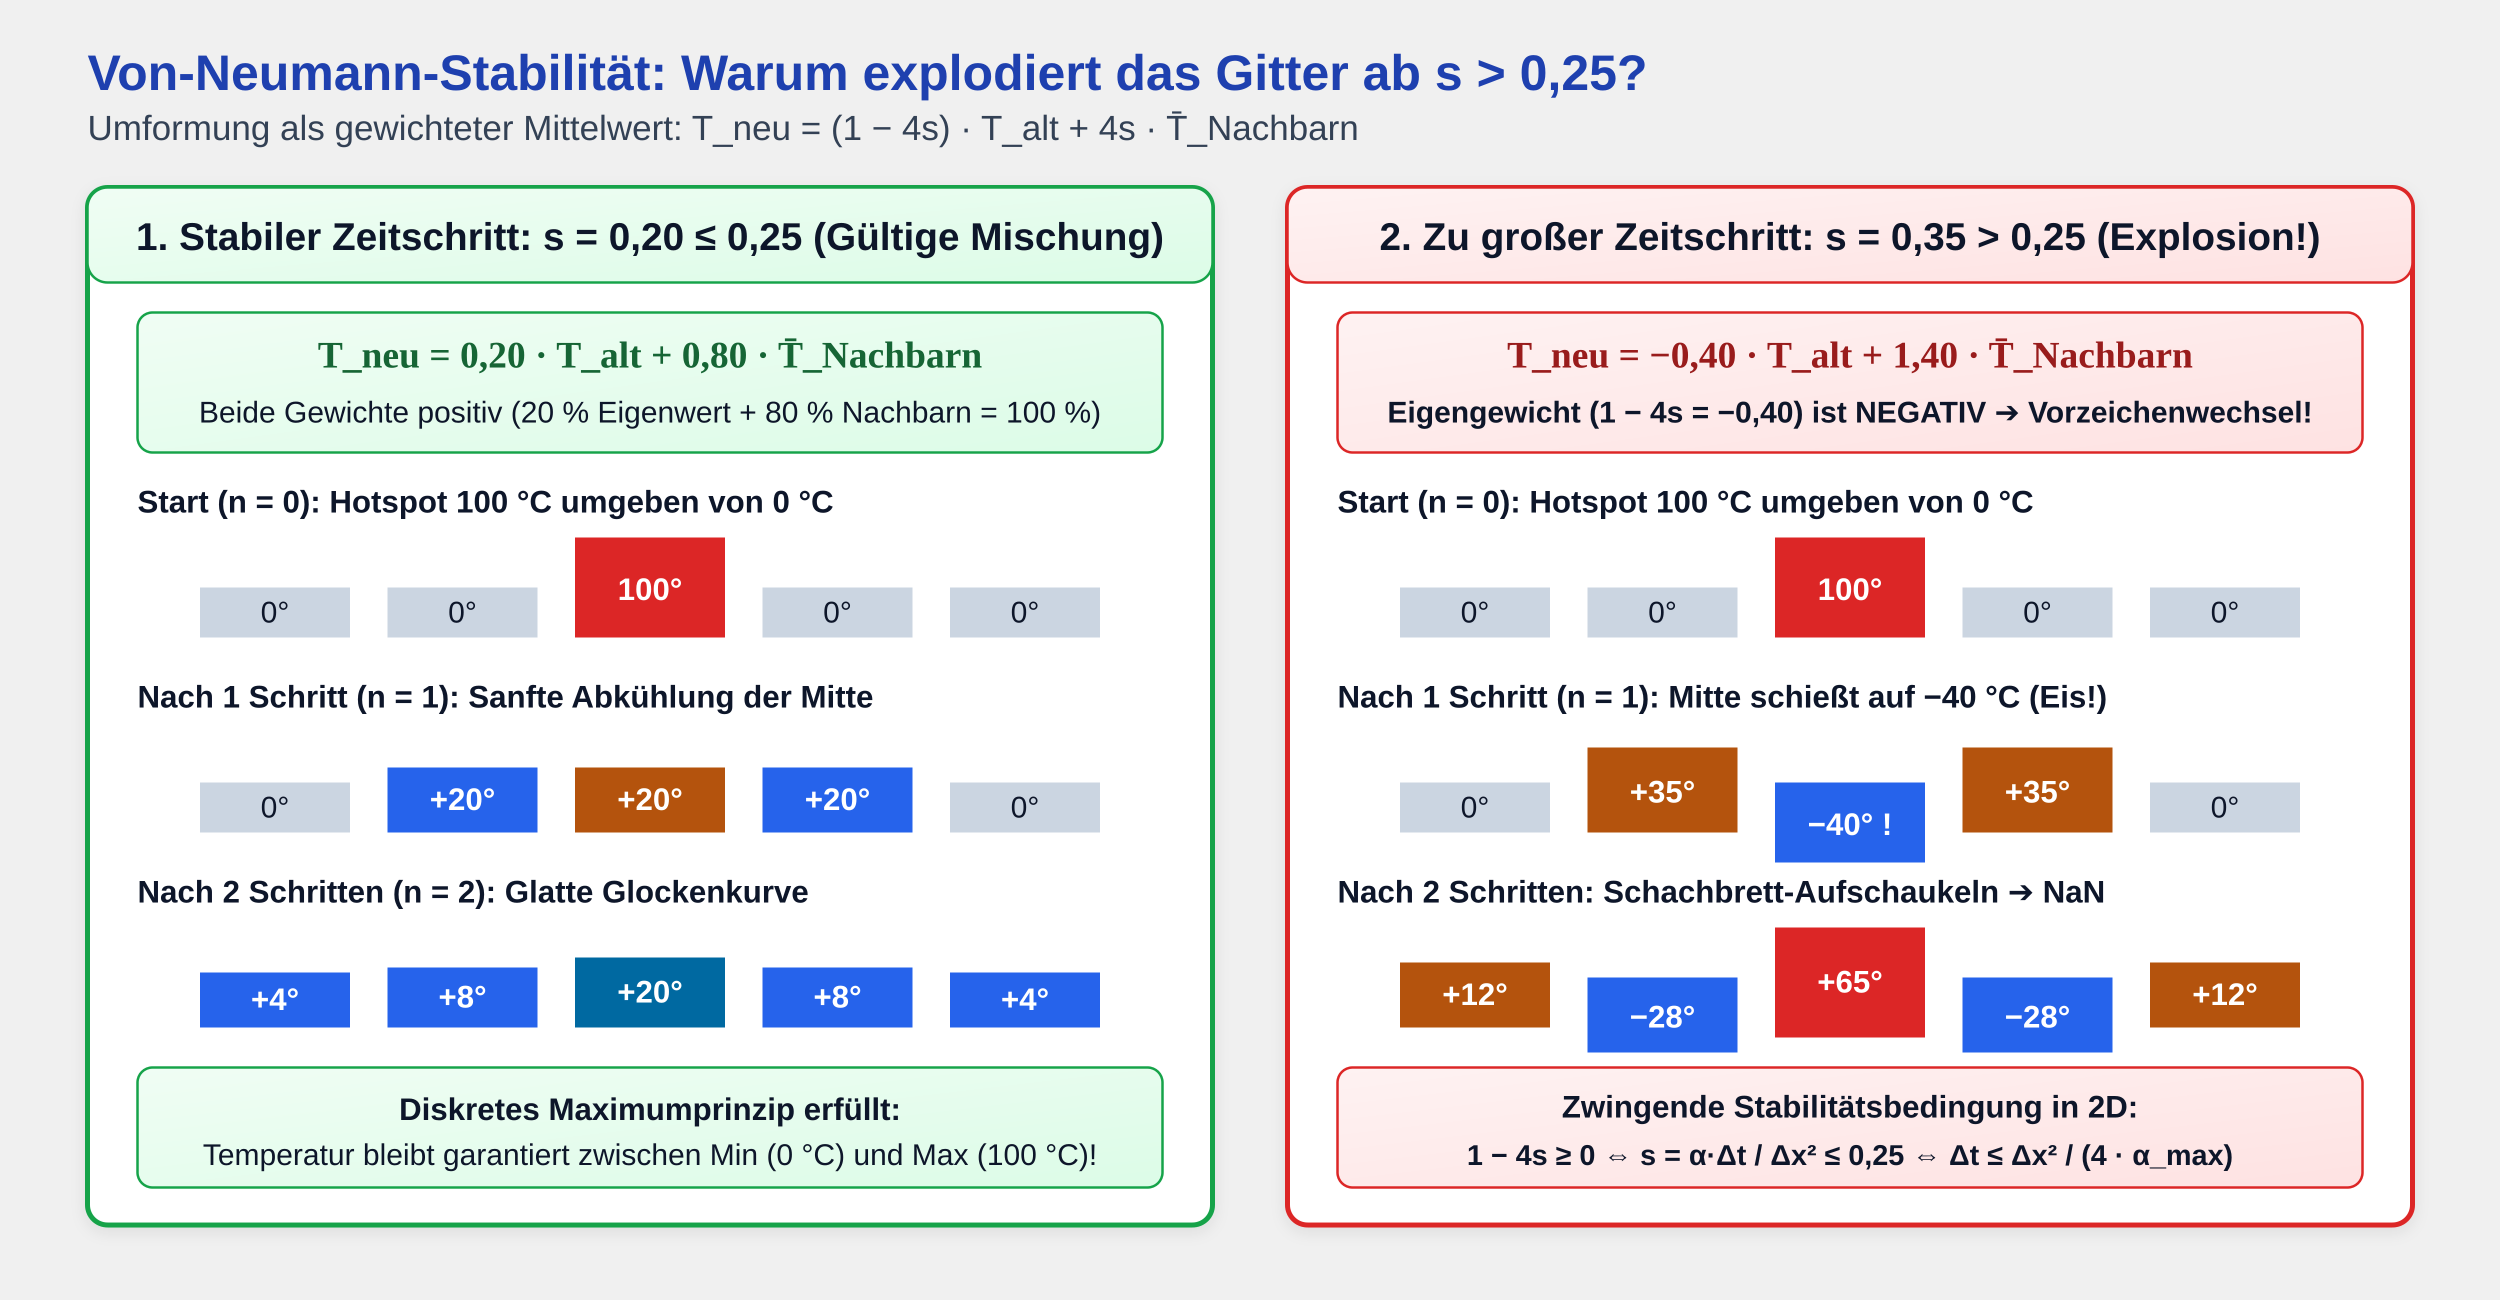
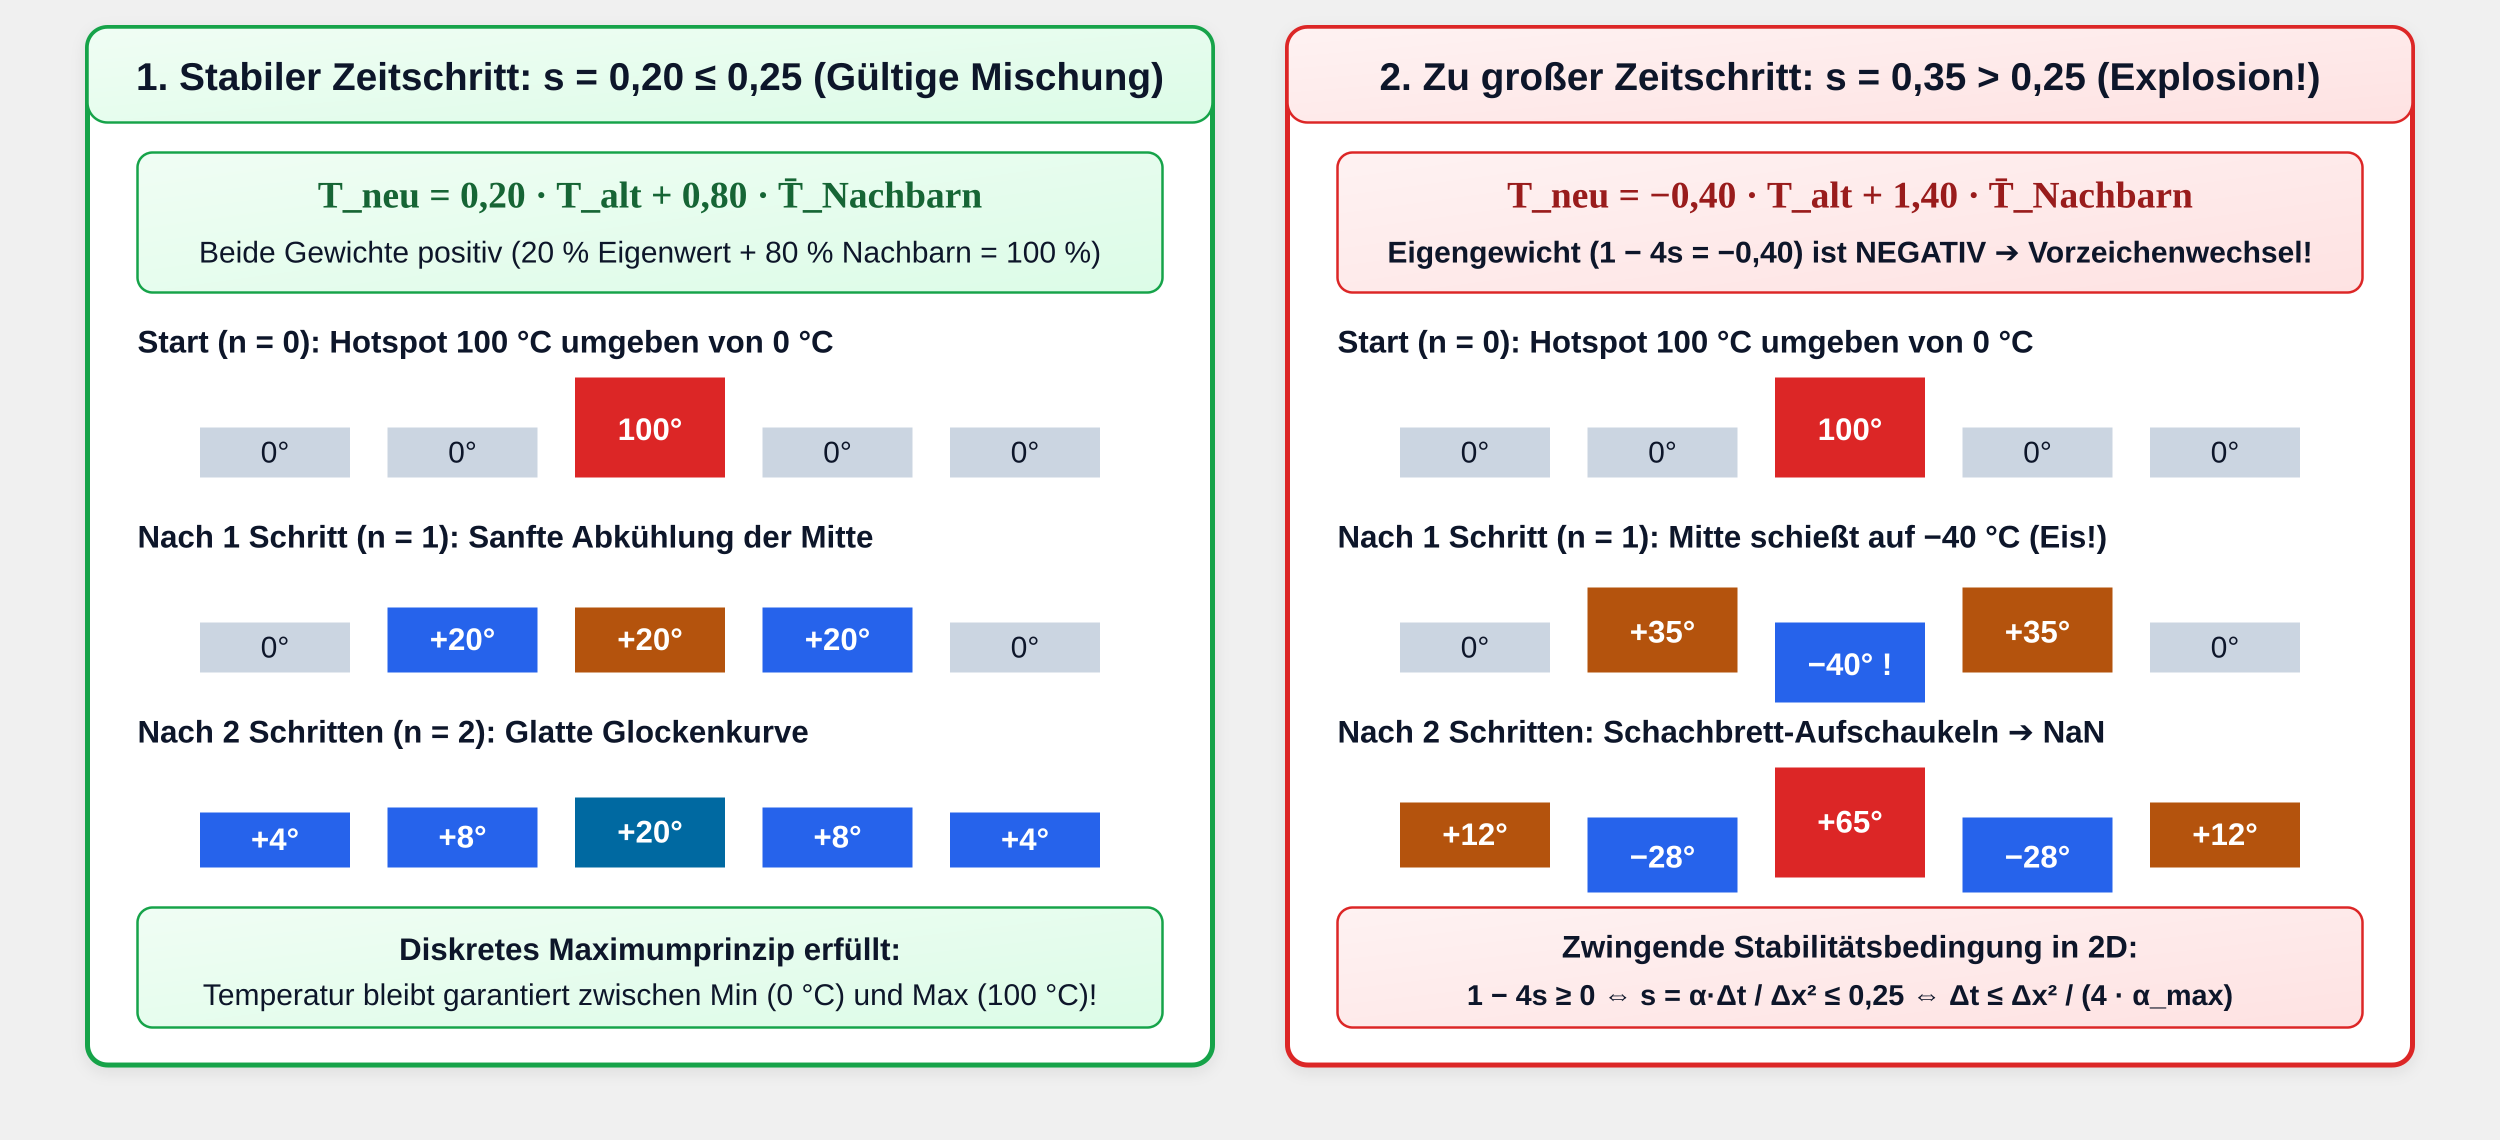
- <svg xmlns="http://www.w3.org/2000/svg" viewBox="0 0 1000 520" width="1000" height="520">
+ <svg xmlns="http://www.w3.org/2000/svg" viewBox="0 64 1000 456" width="1000" height="456">
  <defs>
    <linearGradient id="grad-sem-primary" x1="0%" y1="0%" x2="100%" y2="100%">
      <stop offset="0%" stop-color="#eff6ff" />
      <stop offset="100%" stop-color="#dbeafe" />
    </linearGradient>
    <linearGradient id="grad-sem-info" x1="0%" y1="0%" x2="100%" y2="100%">
      <stop offset="0%" stop-color="#f0f9ff" />
      <stop offset="100%" stop-color="#bae6fd" />
    </linearGradient>
    <linearGradient id="grad-sem-success" x1="0%" y1="0%" x2="100%" y2="100%">
      <stop offset="0%" stop-color="#f0fdf4" />
      <stop offset="100%" stop-color="#dcfce7" />
    </linearGradient>
    <linearGradient id="grad-sem-warning" x1="0%" y1="0%" x2="100%" y2="100%">
      <stop offset="0%" stop-color="#fffbeb" />
      <stop offset="100%" stop-color="#fef3c7" />
    </linearGradient>
    <linearGradient id="grad-sem-danger" x1="0%" y1="0%" x2="100%" y2="100%">
      <stop offset="0%" stop-color="#fef2f2" />
      <stop offset="100%" stop-color="#fee2e2" />
    </linearGradient>
    <linearGradient id="grad-sem-card" x1="0%" y1="0%" x2="100%" y2="100%">
      <stop offset="0%" stop-color="#ffffff" />
      <stop offset="100%" stop-color="#f1f5f9" />
-     </linearGradient>
-     <linearGradient id="grad-sem-muted" x1="0%" y1="0%" x2="100%" y2="100%">
-       <stop offset="0%" stop-color="#f8fafc" />
-       <stop offset="100%" stop-color="#e2e8f0" />
    </linearGradient>
    <linearGradient id="grad-sem-neutral" x1="0%" y1="0%" x2="100%" y2="100%">
      <stop offset="0%" stop-color="#ffffff" />
      <stop offset="100%" stop-color="#f8fafc" />
    </linearGradient>
    <style>
      
/* @svg-palette:start */
      .sem-primary { fill: url(#grad-sem-primary); stroke: #2563eb; }
      .sem-primary-bg { fill: url(#grad-sem-primary); stroke: none; }
      .sem-primary-stroke { stroke: #2563eb; }
      .sem-primary-fill { fill: #2563eb; }
      .sem-primary-text { fill: #1e40af; }
      .sem-info { fill: url(#grad-sem-info); stroke: #0284c7; }
      .sem-info-bg { fill: url(#grad-sem-info); stroke: none; }
      .sem-info-stroke { stroke: #0284c7; }
      .sem-info-fill { fill: #0369a1; }
      .sem-info-text { fill: #075985; }
      .sem-success { fill: url(#grad-sem-success); stroke: #16a34a; }
      .sem-success-bg { fill: url(#grad-sem-success); stroke: none; }
      .sem-success-stroke { stroke: #16a34a; }
      .sem-success-fill { fill: #15803d; }
      .sem-success-text { fill: #166534; }
      .sem-warning { fill: url(#grad-sem-warning); stroke: #d97706; }
      .sem-warning-bg { fill: url(#grad-sem-warning); stroke: none; }
      .sem-warning-stroke { stroke: #d97706; }
      .sem-warning-fill { fill: #b45309; }
      .sem-warning-text { fill: #92400e; }
      .sem-danger { fill: url(#grad-sem-danger); stroke: #dc2626; }
      .sem-danger-bg { fill: url(#grad-sem-danger); stroke: none; }
      .sem-danger-stroke { stroke: #dc2626; }
      .sem-danger-fill { fill: #dc2626; }
      .sem-danger-text { fill: #991b1b; }
      .sem-card { fill: url(#grad-sem-card); stroke: #cbd5e1; }
      .sem-card-bg { fill: url(#grad-sem-card); stroke: none; }
      .sem-card-stroke { stroke: #cbd5e1; }
      .sem-card-fill { fill: #cbd5e1; }
      .sem-card-text { fill: #1e293b; }
-       .sem-muted { fill: url(#grad-sem-muted); stroke: #94a3b8; }
-       .sem-muted-bg { fill: url(#grad-sem-muted); stroke: none; }
-       .sem-muted-stroke { stroke: #94a3b8; }
-       .sem-muted-fill { fill: #475569; }
-       .sem-muted-text { fill: #334155; }
      .sem-neutral { fill: url(#grad-sem-neutral); stroke: #334155; }
      .sem-neutral-bg { fill: url(#grad-sem-neutral); stroke: none; }
      .sem-neutral-stroke { stroke: #334155; }
      .sem-neutral-fill { fill: #334155; }
      .sem-neutral-text { fill: #0f172a; }
      /* @svg-palette:end */
.title { font-family: 'Segoe UI', Arial, sans-serif; font-size: 20px; font-weight: bold;  }
      .subtitle { font-family: 'Segoe UI', Arial, sans-serif; font-size: 14px;  }
      .card-hdr { font-family: 'Segoe UI', Arial, sans-serif; font-size: 15.5px; font-weight: bold;  }
      .label { font-family: 'Segoe UI', Arial, sans-serif; font-size: 12px;  }
      .label-bold { font-family: 'Segoe UI', Arial, sans-serif; font-size: 12.5px; font-weight: bold;  }
      .math { font-family: 'Cambria Math', 'Times New Roman', serif; font-size: 15px; font-weight: bold; }
    </style>
    <filter id="shadow" x="-3%" y="-3%" width="106%" height="106%">
      <feDropShadow dx="0" dy="2" stdDeviation="3" flood-color="#000000" flood-opacity="0.08" />
    </filter>
  </defs>
-   <text x="35" y="36" class="title sem-primary-text">Von-Neumann-Stabilität: Warum explodiert das Gitter ab s &gt; 0,25?</text>
-   <text x="35" y="56" class="subtitle sem-muted-text">Umformung als gewichteter Mittelwert:  T_neu = (1 − 4s) · T_alt  +  4s · T̄_Nachbarn</text>
  <g transform="translate(35, 75)" filter="url(#shadow)">
    <rect class="sem-success-stroke" width="450" height="415" rx="8" fill="#ffffff" stroke-width="2" />
    <rect class="sem-success" x="0" y="0" width="450" height="38" rx="8" stroke="none" />
    <text x="225" y="25" class="card-hdr sem-neutral-text sem-success-text" style="text-anchor: middle;">
      1. Stabiler Zeitschritt: s = 0,20 ≤ 0,25 (Gültige Mischung)
    </text>
    <rect class="sem-success" x="20" y="50" width="410" height="56" rx="6" />
    <text x="225" y="72" class="math sem-success-text" style="text-anchor: middle;">
      T_neu = 0,20 · T_alt + 0,80 · T̄_Nachbarn
    </text>
    <text x="225" y="94" class="label sem-neutral-text sem-success-text" style="text-anchor: middle;">
      Beide Gewichte positiv (20 % Eigenwert + 80 % Nachbarn = 100 %)
    </text>
    <text x="20" y="130" class="label-bold sem-neutral-text">Start (n = 0): Hotspot 100 °C umgeben von 0 °C</text>
    <g transform="translate(45, 140)">
      <rect class="sem-card-fill" x="0" y="20" width="60" height="20" />
      <rect class="sem-card-fill" x="75" y="20" width="60" height="20" />
      <rect class="sem-danger-fill" x="150" y="0" width="60" height="40" />
      <rect class="sem-card-fill" x="225" y="20" width="60" height="20" />
      <rect class="sem-card-fill" x="300" y="20" width="60" height="20" />
      <text x="30" y="34" class="label sem-neutral-text" style="text-anchor: middle;">0°</text>
      <text x="105" y="34" class="label sem-neutral-text" style="text-anchor: middle;">0°</text>
      <text x="180" y="25" class="label-bold sem-neutral-text" style="fill: #ffffff; text-anchor: middle;">100°</text>
      <text x="255" y="34" class="label sem-neutral-text" style="text-anchor: middle;">0°</text>
      <text x="330" y="34" class="label sem-neutral-text" style="text-anchor: middle;">0°</text>
    </g>
    <text x="20" y="208" class="label-bold sem-neutral-text">Nach 1 Schritt (n = 1): Sanfte Abkühlung der Mitte</text>
    <g transform="translate(45, 218)">
      <rect class="sem-card-fill" x="0" y="20" width="60" height="20" />
      <rect class="sem-primary-fill" x="75" y="14" width="60" height="26" />
      <rect class="sem-warning-fill" x="150" y="14" width="60" height="26" />
      <rect class="sem-primary-fill" x="225" y="14" width="60" height="26" />
      <rect class="sem-card-fill" x="300" y="20" width="60" height="20" />
      <text x="30" y="34" class="label sem-neutral-text" style="text-anchor: middle;">0°</text>
      <text x="105" y="31" class="label-bold sem-neutral-text" style="fill: #ffffff; text-anchor: middle;">+20°</text>
      <text x="180" y="31" class="label-bold sem-neutral-text" style="fill: #ffffff; text-anchor: middle;">+20°</text>
      <text x="255" y="31" class="label-bold sem-neutral-text" style="fill: #ffffff; text-anchor: middle;">+20°</text>
      <text x="330" y="34" class="label sem-neutral-text" style="text-anchor: middle;">0°</text>
    </g>
    <text x="20" y="286" class="label-bold sem-neutral-text">Nach 2 Schritten (n = 2): Glatte Glockenkurve</text>
    <g transform="translate(45, 296)">
      <rect class="sem-primary-fill" x="0" y="18" width="60" height="22" />
      <rect class="sem-primary-fill" x="75" y="16" width="60" height="24" />
      <rect class="sem-info-fill" x="150" y="12" width="60" height="28" />
      <rect class="sem-primary-fill" x="225" y="16" width="60" height="24" />
      <rect class="sem-primary-fill" x="300" y="18" width="60" height="22" />
      <text x="30" y="33" class="label-bold" style="fill: #ffffff; text-anchor: middle;">+4°</text>
      <text x="105" y="32" class="label-bold sem-neutral-text" style="fill: #ffffff; text-anchor: middle;">+8°</text>
      <text x="180" y="30" class="label-bold sem-neutral-text" style="fill: #ffffff; text-anchor: middle;">+20°</text>
      <text x="255" y="32" class="label-bold sem-neutral-text" style="fill: #ffffff; text-anchor: middle;">+8°</text>
      <text x="330" y="33" class="label-bold" style="fill: #ffffff; text-anchor: middle;">+4°</text>
    </g>
    <rect class="sem-success" x="20" y="352" width="410" height="48" rx="6" />
    <text x="225" y="373" class="label-bold sem-neutral-text sem-success-text" style="text-anchor: middle;">
      Diskretes Maximumprinzip erfüllt:
    </text>
    <text x="225" y="391" class="label sem-neutral-text sem-success-text" style="text-anchor: middle;">
      Temperatur bleibt garantiert zwischen Min (0 °C) und Max (100 °C)!
    </text>
  </g>
  <g transform="translate(515, 75)" filter="url(#shadow)">
    <rect class="sem-danger-stroke" width="450" height="415" rx="8" fill="#ffffff" stroke-width="2" />
    <rect class="sem-danger" x="0" y="0" width="450" height="38" rx="8" stroke="none" />
    <text x="225" y="25" class="card-hdr sem-neutral-text sem-danger-text" style="text-anchor: middle;">
      2. Zu großer Zeitschritt: s = 0,35 &gt; 0,25 (Explosion!)
    </text>
    <rect class="sem-danger" x="20" y="50" width="410" height="56" rx="6" />
    <text x="225" y="72" class="math sem-danger-text" style="text-anchor: middle;">
      T_neu = −0,40 · T_alt + 1,40 · T̄_Nachbarn
    </text>
    <text x="225" y="94" class="label-bold sem-neutral-text sem-danger-text" style="text-anchor: middle; font-size: 12px;">
      Eigengewicht (1 − 4s = −0,40) ist NEGATIV ➔ Vorzeichenwechsel!
    </text>
    <text x="20" y="130" class="label-bold sem-neutral-text">Start (n = 0): Hotspot 100 °C umgeben von 0 °C</text>
    <g transform="translate(45, 140)">
      <rect class="sem-card-fill" x="0" y="20" width="60" height="20" />
      <rect class="sem-card-fill" x="75" y="20" width="60" height="20" />
      <rect class="sem-danger-fill" x="150" y="0" width="60" height="40" />
      <rect class="sem-card-fill" x="225" y="20" width="60" height="20" />
      <rect class="sem-card-fill" x="300" y="20" width="60" height="20" />
      <text x="30" y="34" class="label sem-neutral-text" style="text-anchor: middle;">0°</text>
      <text x="105" y="34" class="label sem-neutral-text" style="text-anchor: middle;">0°</text>
      <text x="180" y="25" class="label-bold sem-neutral-text" style="fill: #ffffff; text-anchor: middle;">100°</text>
      <text x="255" y="34" class="label sem-neutral-text" style="text-anchor: middle;">0°</text>
      <text x="330" y="34" class="label sem-neutral-text" style="text-anchor: middle;">0°</text>
    </g>
    <text x="20" y="208" class="label-bold sem-neutral-text sem-danger-text">Nach 1 Schritt (n = 1): Mitte schießt auf −40 °C (Eis!)</text>
    <g transform="translate(45, 218)">
      <rect class="sem-card-fill" x="0" y="20" width="60" height="20" />
      <rect class="sem-warning-fill" x="75" y="6" width="60" height="34" />
      <rect class="sem-primary-fill" x="150" y="20" width="60" height="32" />
      <rect class="sem-warning-fill" x="225" y="6" width="60" height="34" />
      <rect class="sem-card-fill" x="300" y="20" width="60" height="20" />
      <text x="30" y="34" class="label sem-neutral-text" style="text-anchor: middle;">0°</text>
      <text x="105" y="28" class="label-bold sem-neutral-text" style="fill: #ffffff; text-anchor: middle;">+35°</text>
      <text x="180" y="41" class="label-bold sem-neutral-text" style="fill: #ffffff; text-anchor: middle;">−40° !</text>
      <text x="255" y="28" class="label-bold sem-neutral-text" style="fill: #ffffff; text-anchor: middle;">+35°</text>
      <text x="330" y="34" class="label sem-neutral-text" style="text-anchor: middle;">0°</text>
    </g>
    <text x="20" y="286" class="label-bold sem-neutral-text sem-danger-text">Nach 2 Schritten: Schachbrett-Aufschaukeln ➔ NaN</text>
    <g transform="translate(45, 296)">
      <rect class="sem-warning-fill" x="0" y="14" width="60" height="26" />
      <rect class="sem-primary-fill" x="75" y="20" width="60" height="30" />
      <rect class="sem-danger-fill" x="150" y="0" width="60" height="44" />
      <rect class="sem-primary-fill" x="225" y="20" width="60" height="30" />
      <rect class="sem-warning-fill" x="300" y="14" width="60" height="26" />
      <text x="30" y="31" class="label-bold sem-neutral-text" style="fill: #ffffff; text-anchor: middle;">+12°</text>
      <text x="105" y="40" class="label-bold sem-neutral-text" style="fill: #ffffff; text-anchor: middle;">−28°</text>
      <text x="180" y="26" class="label-bold sem-neutral-text" style="fill: #ffffff; text-anchor: middle;">+65°</text>
      <text x="255" y="40" class="label-bold sem-neutral-text" style="fill: #ffffff; text-anchor: middle;">−28°</text>
      <text x="330" y="31" class="label-bold sem-neutral-text" style="fill: #ffffff; text-anchor: middle;">+12°</text>
    </g>
    <rect class="sem-danger" x="20" y="352" width="410" height="48" rx="6" />
    <text x="225" y="372" class="label-bold sem-neutral-text sem-danger-text" style="text-anchor: middle;">
      Zwingende Stabilitätsbedingung in 2D:
    </text>
    <text x="225" y="391" class="label-bold sem-neutral-text sem-danger-text" style="text-anchor: middle; font-size: 11.5px;">
      1 − 4s ≥ 0   ⇔   s = α·Δt / Δx² ≤ 0,25   ⇔   Δt ≤ Δx² / (4 · α_max)
    </text>
  </g>
</svg>
